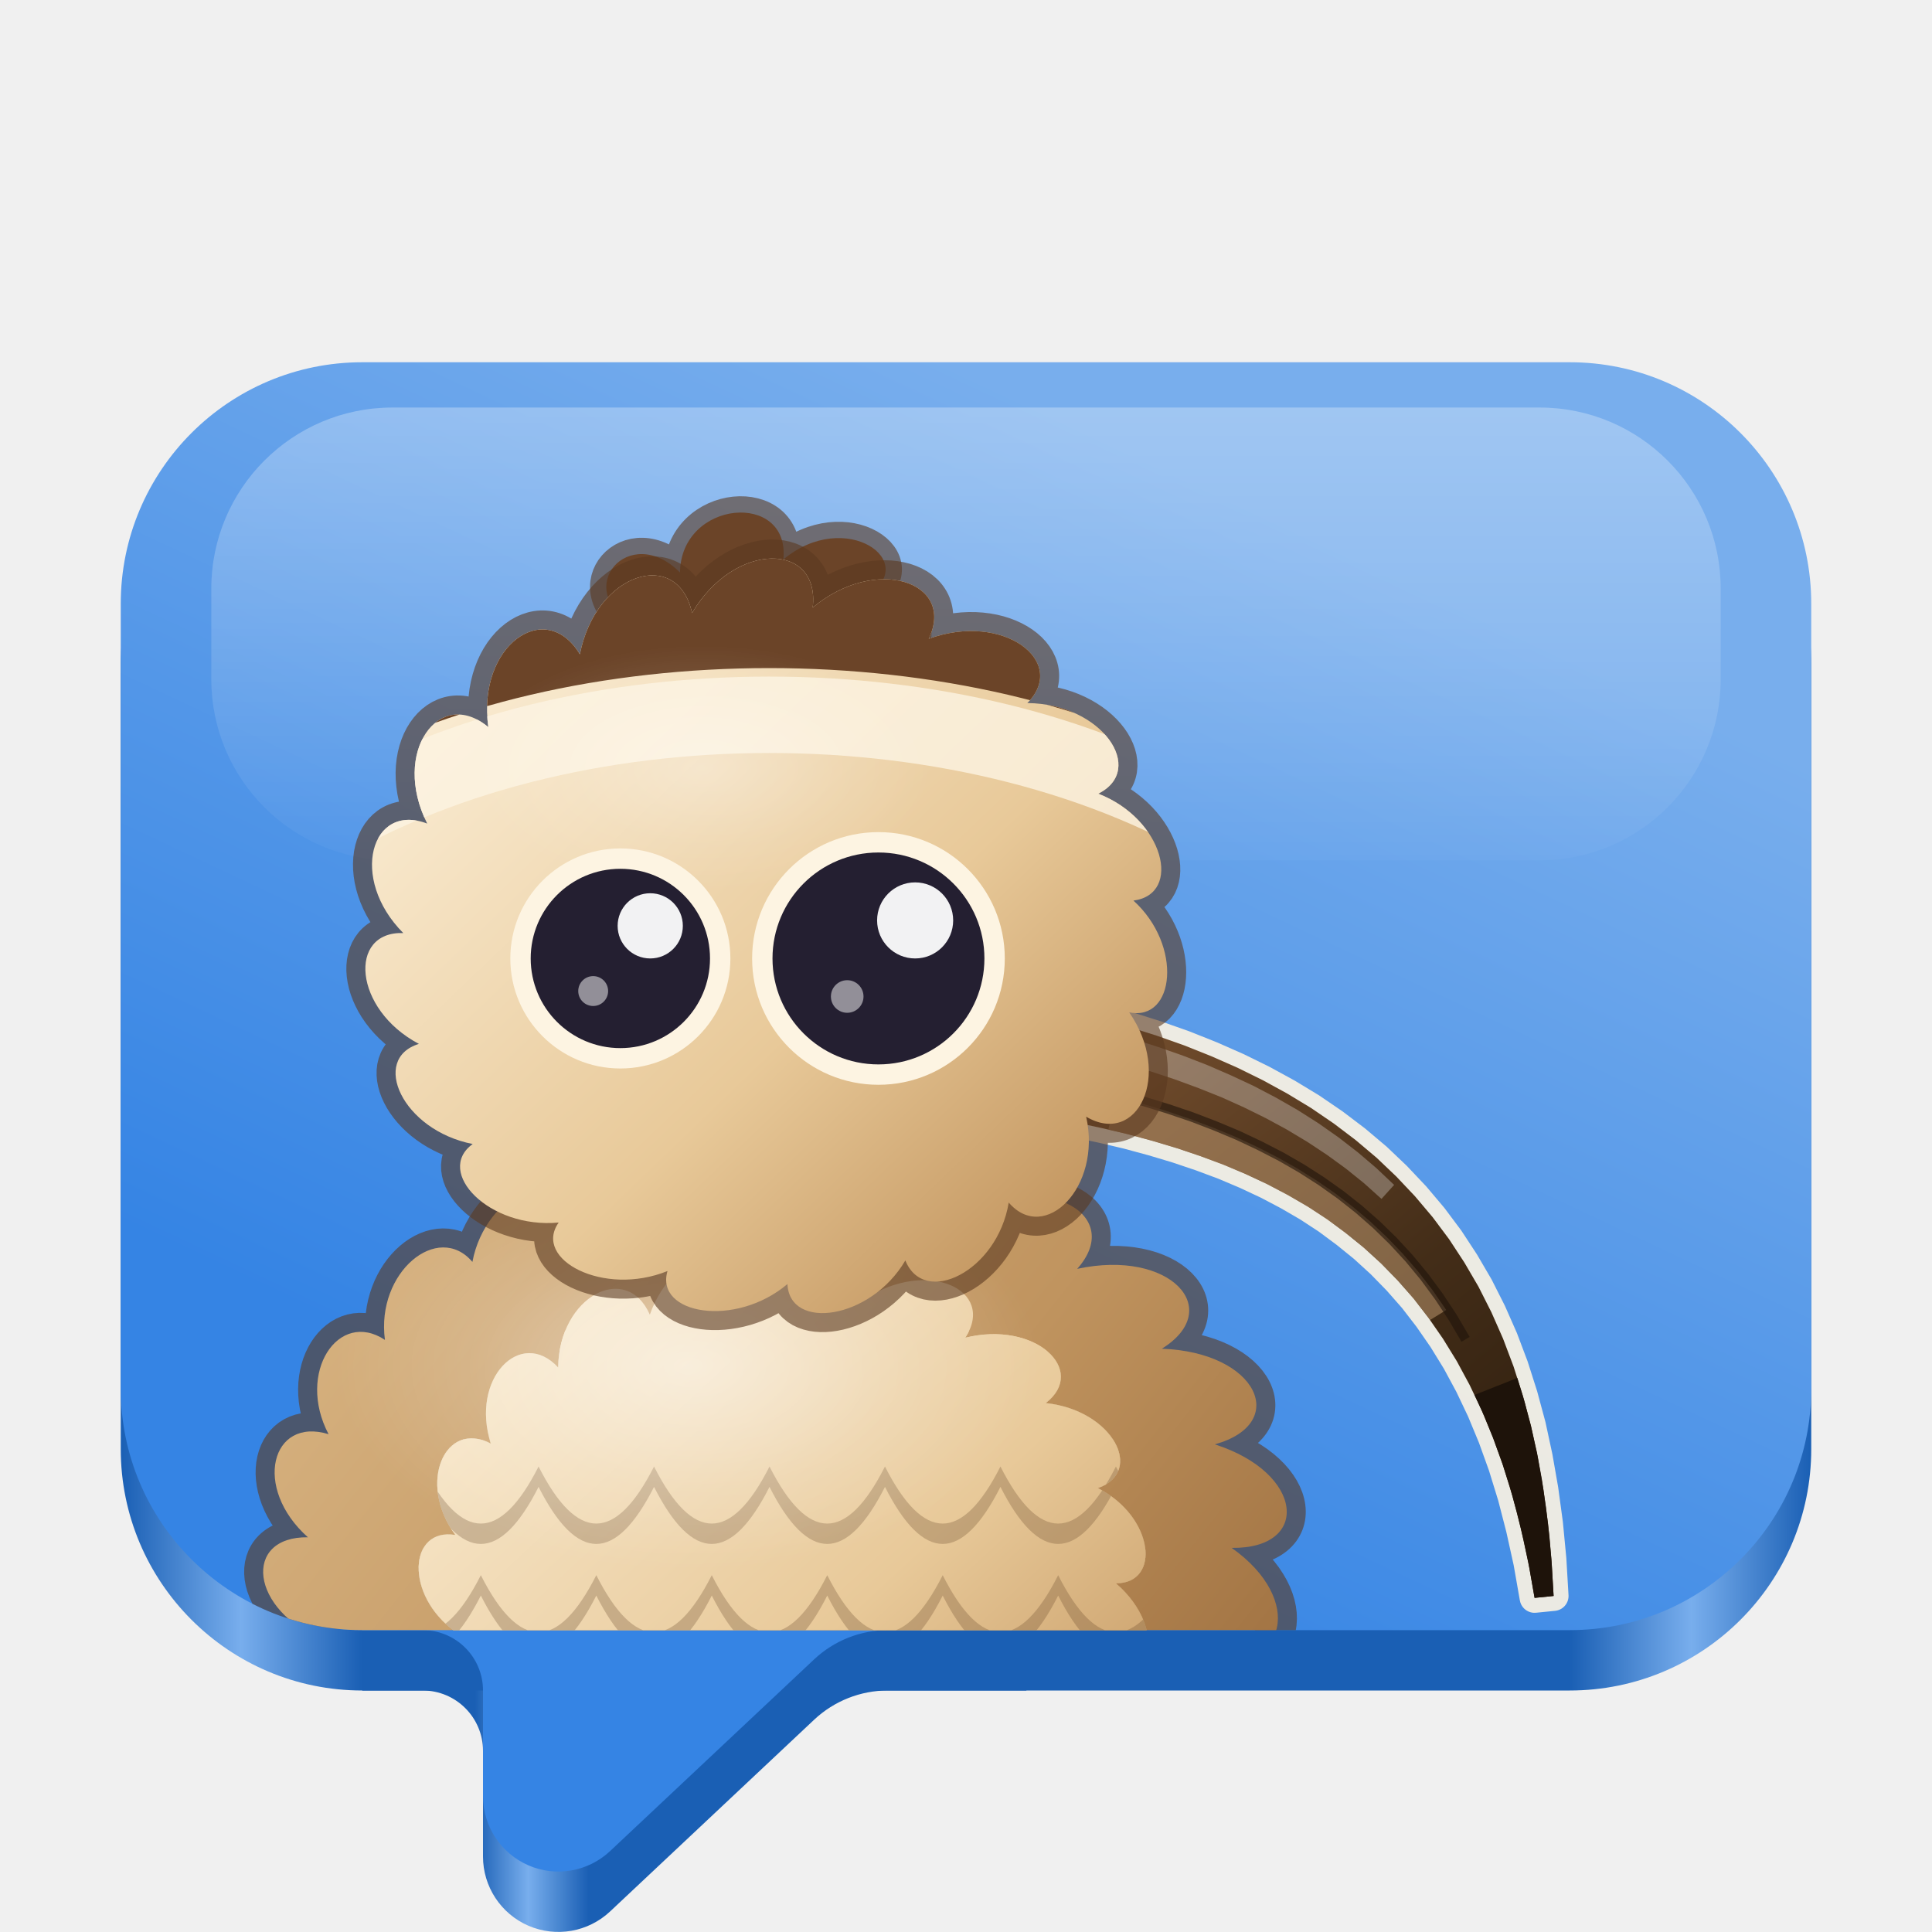
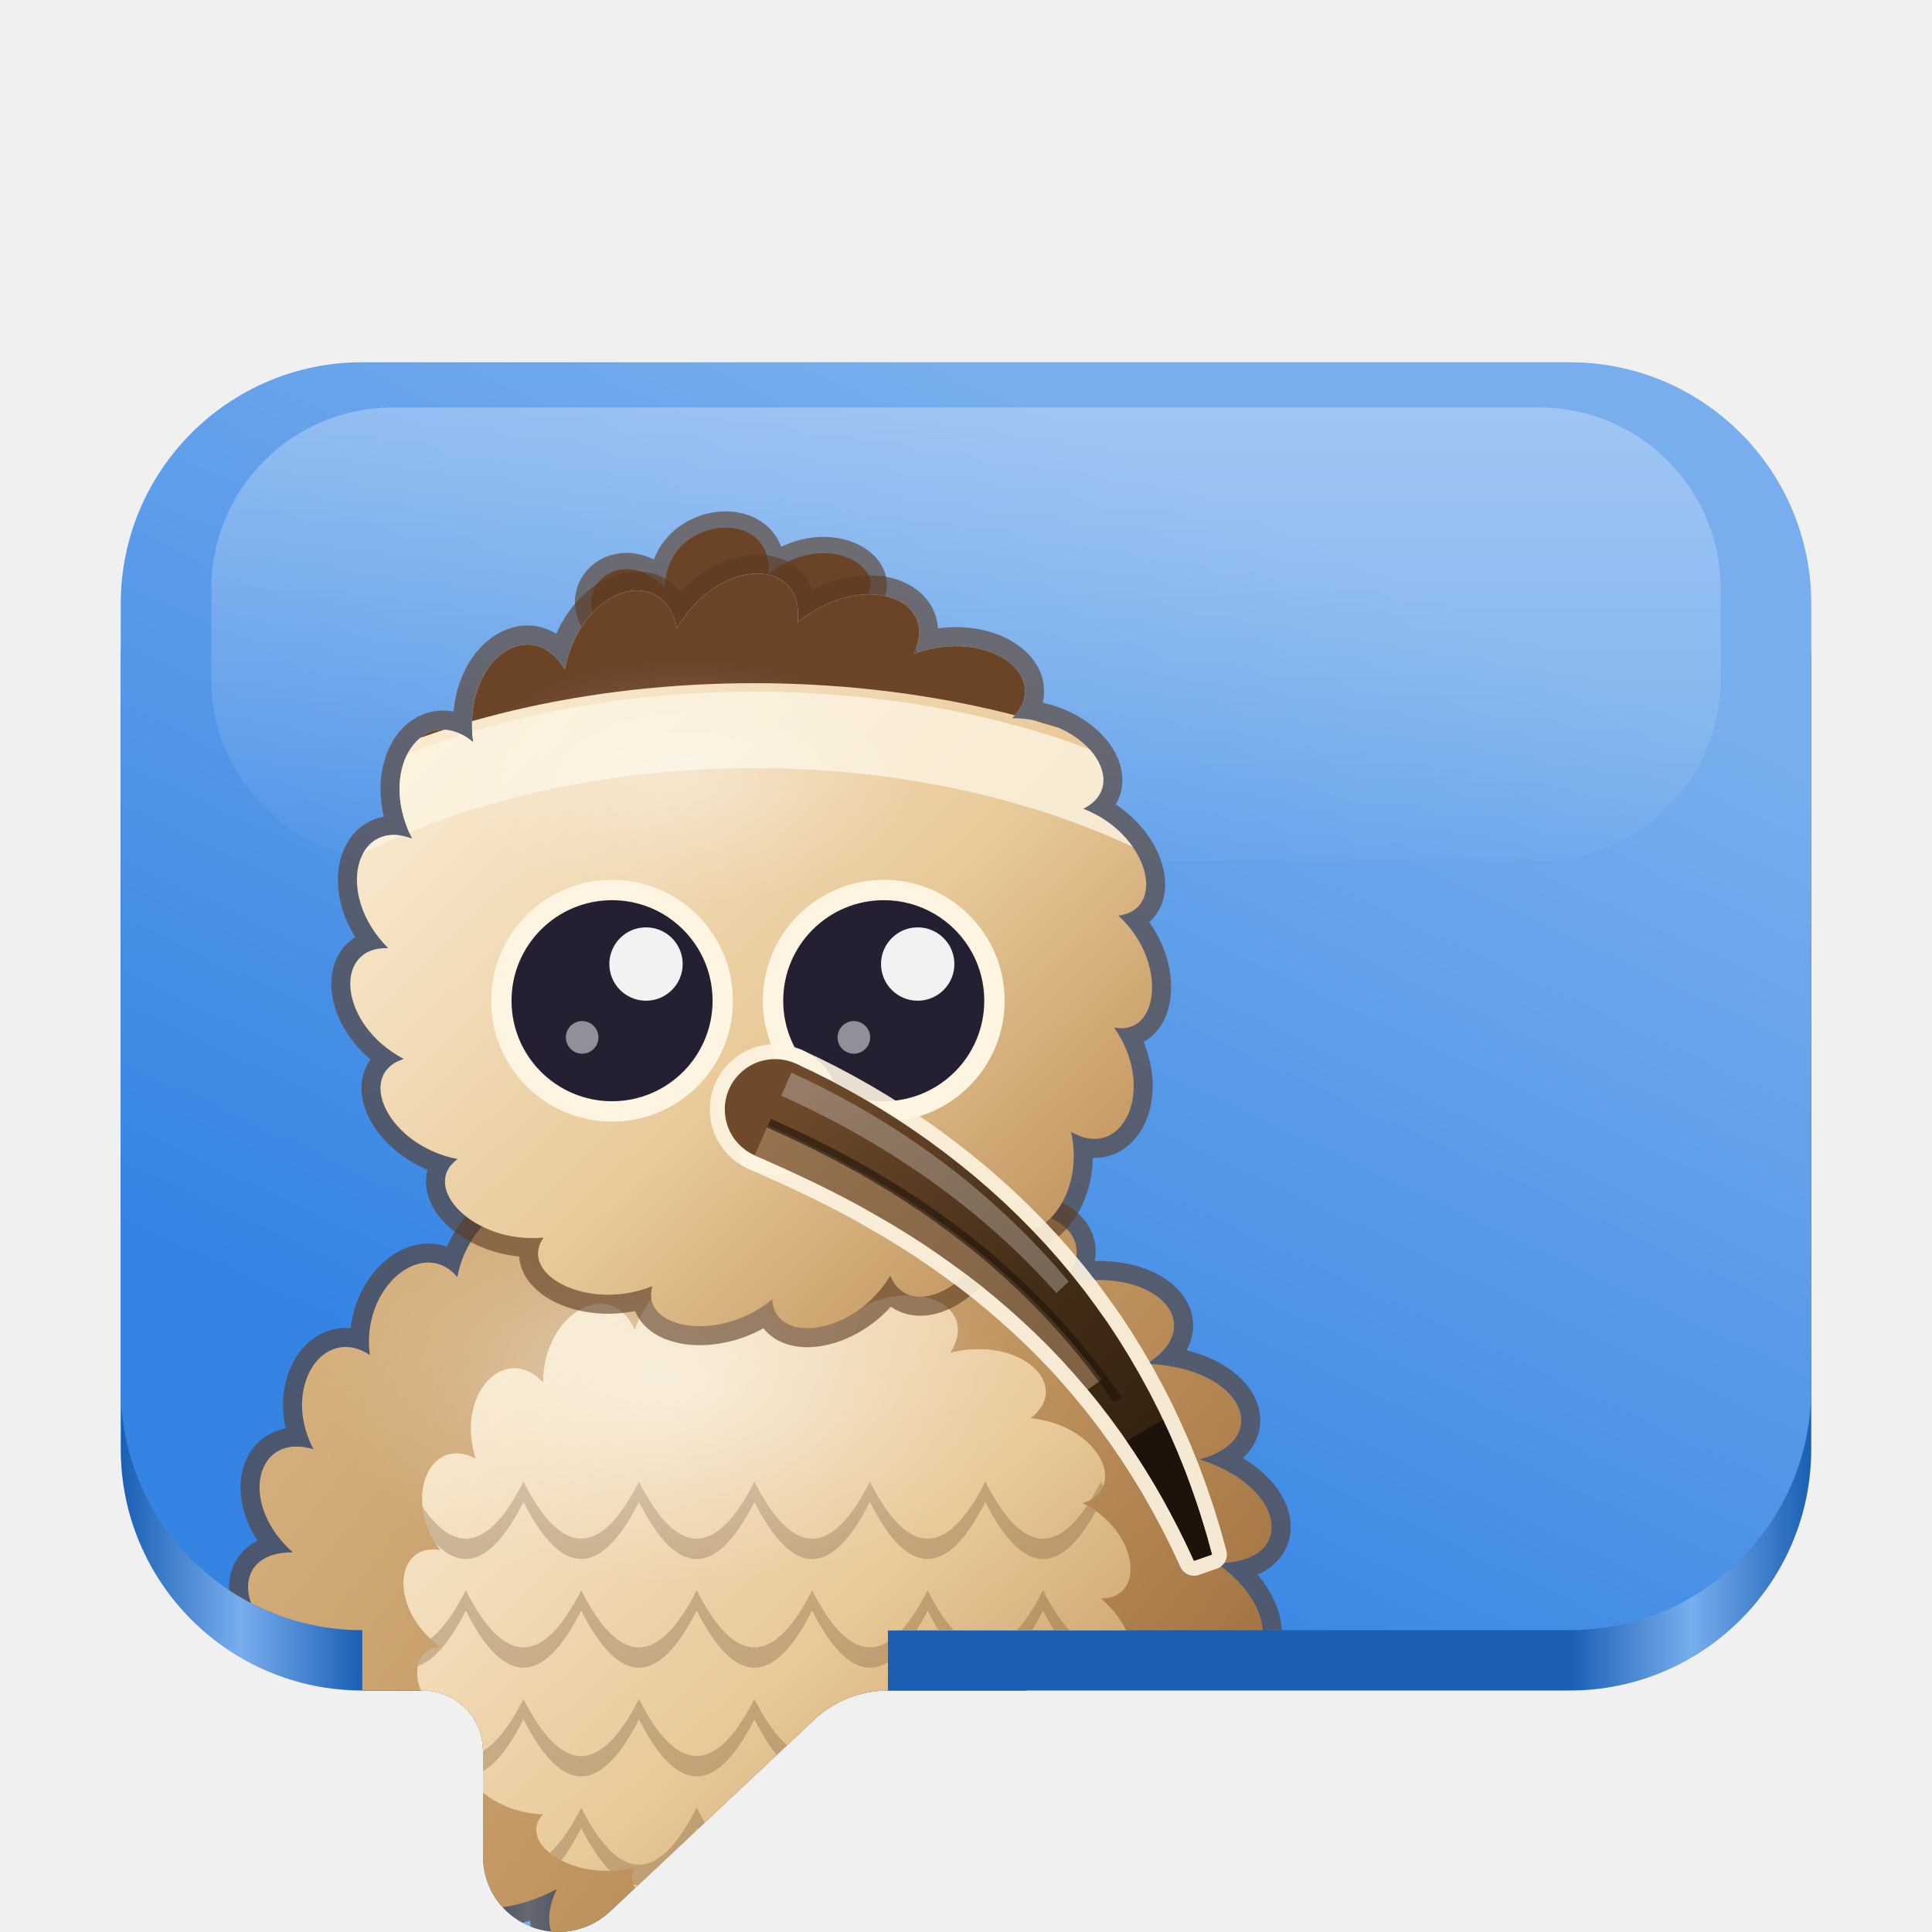
<svg xmlns="http://www.w3.org/2000/svg" width="128" height="128" viewBox="0 0 128 128" version="1.1">
  <defs>
    <linearGradient id="buff" x1="28" y1="20" x2="76" y2="70" gradientUnits="userSpaceOnUse">
      <stop offset="0" stop-color="#fbeed6" />
      <stop offset="0.55" stop-color="#e8c999" />
      <stop offset="1" stop-color="#b98850" />
    </linearGradient>
    <linearGradient id="breast" x1="30" y1="64" x2="78" y2="116" gradientUnits="userSpaceOnUse">
      <stop offset="0" stop-color="#fbeed6" />
      <stop offset="0.55" stop-color="#e8c999" />
      <stop offset="1" stop-color="#b98850" />
    </linearGradient>
    <linearGradient id="wing" x1="16" y1="62" x2="84" y2="116" gradientUnits="userSpaceOnUse">
      <stop offset="0" stop-color="#d9b583" />
      <stop offset="0.55" stop-color="#c0945f" />
      <stop offset="1" stop-color="#98693a" />
    </linearGradient>
    <radialGradient id="gloss" cx="0.5" cy="0.5" r="0.5">
      <stop offset="0" stop-color="#ffffff" stop-opacity="0.6" />
      <stop offset="0.6" stop-color="#ffffff" stop-opacity="0.18" />
      <stop offset="1" stop-color="#ffffff" stop-opacity="0" />
    </radialGradient>
-     <linearGradient id="bill" x1="75.9" y1="53.9" x2="107.0" y2="92.0" gradientUnits="userSpaceOnUse">
+     <linearGradient id="bill" x1="51.5" y1="55.0" x2="83.0" y2="88.0" gradientUnits="userSpaceOnUse">
      <stop offset="0" stop-color="#6e4a2b" />
      <stop offset="0.5" stop-color="#432d18" />
      <stop offset="1" stop-color="#2b1c0d" />
    </linearGradient>
    <path id="bodyshape" d="M82.48 95.98 C85.06 100.60 81.92 105.30 78.33 102.92 C79.59 108.40 74.90 112.24 71.89 108.66 C71.59 114.74 65.72 117.37 63.68 112.72 C61.65 119.01 55.05 120.19 54.35 114.78 C50.56 120.71 43.78 120.31 44.68 114.67 C39.32 119.63 32.93 117.66 35.43 112.40 C28.97 115.82 23.53 112.46 27.37 108.15 C20.48 109.66 16.42 105.20 21.14 102.27 C14.57 101.79 12.22 96.63 17.24 95.23 C11.67 92.97 11.20 87.54 16.00 87.61 C11.91 83.97 13.30 78.72 17.52 80.02 C15.13 75.48 18.25 70.81 21.67 73.08 C21.00 68.09 25.58 64.35 28.11 67.34 C29.06 62.24 34.75 59.71 36.32 63.28 C38.76 58.33 45.13 57.20 45.65 61.22 C49.46 56.65 56.00 57.03 55.32 61.33 C60.39 57.42 66.60 59.32 64.57 63.60 C70.70 60.71 76.06 64.01 72.63 67.85 C79.49 66.37 83.54 70.82 78.86 73.73 C85.92 73.98 88.29 79.23 82.76 80.77 C89.34 82.87 89.83 88.47 84.00 88.39 C89.42 92.20 87.97 97.68 82.48 95.98 Z" />
    <path id="breastshape" d="M75.48 91.00 C79.45 94.41 78.15 99.39 74.15 98.01 C76.48 102.43 73.47 106.72 70.32 104.27 C70.76 109.04 66.41 112.18 64.39 109.08 C63.04 113.55 57.84 115.23 57.01 111.94 C54.19 115.57 48.72 115.65 48.98 112.53 C45.15 115.00 39.97 113.50 41.17 110.78 C36.78 111.96 32.44 109.04 34.42 106.89 C29.89 106.74 26.84 102.71 29.47 101.28 C25.14 99.82 23.71 95.08 26.85 94.56 C23.07 91.83 23.44 86.87 26.85 87.44 C23.99 83.56 26.15 78.93 29.47 80.72 C27.92 75.92 31.67 72.13 34.42 75.11 C34.49 69.83 39.45 67.31 41.17 71.22 C43.00 66.05 48.62 65.12 48.98 69.47 C52.43 65.09 58.08 65.85 57.01 70.06 C61.64 67.05 66.68 69.41 64.39 72.92 C69.55 71.64 73.43 75.31 70.32 77.73 C75.28 78.26 77.60 82.80 74.15 83.99 C78.28 86.08 78.83 91.00 75.48 91.00 Z" />
    <path id="headshape" d="M76.46 48.97 C79.66 53.58 77.06 58.87 73.29 56.65 C74.46 61.87 70.22 66.03 67.59 62.97 C66.75 68.06 61.35 70.67 59.98 67.23 C57.43 71.59 51.46 72.42 51.30 68.97 C47.45 72.22 41.54 71.19 42.47 68.01 C37.77 69.92 32.54 67.16 34.46 64.44 C29.32 64.92 25.31 60.70 28.13 58.66 C22.94 57.64 20.59 52.39 24.17 51.29 C19.34 48.74 18.94 42.99 23.02 43.13 C19.01 39.11 20.65 33.49 24.78 35.07 C22.13 29.82 25.66 24.95 29.28 27.97 C28.43 21.97 33.49 18.41 36.02 22.61 C37.21 16.55 43.23 14.72 44.28 19.57 C47.42 14.24 53.73 14.34 53.16 19.17 C57.82 15.28 63.71 17.29 61.70 21.47 C67.18 19.47 72.00 23.13 68.96 26.20 C74.48 26.24 77.74 31.10 74.18 32.87 C79.01 34.74 80.40 40.27 76.77 40.74 C80.42 44.05 79.82 49.65 76.46 48.97 Z" />
    <path id="tuft" d="M40.00 20.50 C35.33 17.79 39.67 12.83 43.39 16.59 C43.46 11.22 51.52 10.57 51.00 15.63 C55.57 11.81 61.21 15.82 57.11 18.33 C62.33 18.80 61.46 24.25 57.11 22.67 C58.93 26.54 52.51 29.35 51.00 25.37 C48.42 29.34 41.45 27.66 43.39 24.41 C38.81 25.55 36.42 20.89 40.00 20.50 Z" />
    <clipPath id="body-clip">
      <use href="#bodyshape" />
    </clipPath>
    <clipPath id="breast-clip">
      <use href="#breastshape" />
    </clipPath>
    <clipPath id="head-clip">
      <use href="#headshape" />
    </clipPath>
    <linearGradient id="face" x1="48" y1="100" x2="80" y2="32" gradientUnits="userSpaceOnUse">
      <stop offset="0" stop-color="#3584e4" />
      <stop offset="1" stop-color="#78aeed" />
    </linearGradient>
    <linearGradient id="wall" x1="8" y1="70" x2="120" y2="70" gradientUnits="userSpaceOnUse">
      <stop offset="0" stop-color="#1a5fb4" />
      <stop offset="0.071" stop-color="#78aeed" />
      <stop offset="0.143" stop-color="#1a5fb4" />
      <stop offset="0.857" stop-color="#1a5fb4" />
      <stop offset="0.929" stop-color="#78aeed" />
      <stop offset="1" stop-color="#1a5fb4" />
    </linearGradient>
    <linearGradient id="fold" x1="31.463" y1="114" x2="39" y2="114" gradientUnits="userSpaceOnUse">
      <stop offset="0" stop-color="#1a5fb4" />
      <stop offset="0.469" stop-color="#78aeed" />
      <stop offset="1" stop-color="#1a5fb4" />
    </linearGradient>
    <linearGradient id="sheen" x1="64" y1="24" x2="64" y2="60" gradientUnits="userSpaceOnUse">
      <stop offset="0" stop-color="#ffffff" stop-opacity="0.32" />
      <stop offset="1" stop-color="#ffffff" stop-opacity="0" />
    </linearGradient>
    <path id="tail" fill-rule="evenodd" d="M24 100 V112 H28 C30.211 112 32 113.789 32 116 V123              C32 124.992 33.184 126.793 35.012 127.586              C36.84 128.375 38.965 128.004 40.418 126.641              L53.941 113.934 C55.266 112.691 57.012 112 58.824 112              H68 V100 Z" />
    <path id="lip" fill-rule="evenodd" d="M24 106 V108 H28 C30.211 108 32 109.789 32 112 V119              C32 120.992 33.184 122.793 35.012 123.586              C36.84 124.375 38.965 124.004 40.418 122.641              L53.941 109.934 C55.266 108.691 57.012 108 58.824 108              H68 V106 Z" />
    <path id="wallrect" d="M24 28 H104 C112.836 28 120 35.164 120 44 V96              C120 104.836 112.836 112 104 112 H24              C15.164 112 8 104.836 8 96 V44 C8 35.164 15.164 28 24 28 Z" />
    <path id="facerect" d="M24 24 H104 C112.836 24 120 31.164 120 40 V92              C120 100.836 112.836 108 104 108 H24              C15.164 108 8 100.836 8 92 V40 C8 31.164 15.164 24 24 24 Z" />
    <clipPath id="face-clip">
      <use href="#facerect" />
    </clipPath>
+     <clipPath id="belly-clip">
+       <path d="M24 24 H104 C112.836 24 120 31.164 120 40 V92 C120 100.836 112.836 108 104 108 H58.824 V112 C57.012 112 55.266 112.691 53.941 113.934 L40.418 126.641 C38.965 128.004 36.84 128.375 35.012 127.586 C33.184 126.793 32 124.992 32 123 V116 C32 113.789 30.211 112 28 112 H24 V108 C15.164 108 8 100.836 8 92 V40 C8 31.164 15.164 24 24 24 Z" />
+     </clipPath>
  </defs>
  <g transform="translate(0.00,0.00) scale(1.0)">
    <use href="#tail" fill="url(#fold)" />
    <use href="#wallrect" fill="url(#wall)" />
    <use href="#facerect" fill="url(#face)" />
    <rect x="14" y="27" width="100" height="30" rx="12" fill="url(#sheen)" />
    <use href="#lip" fill="#3584e4" />
  </g>
-   <g clip-path="url(#face-clip)">
-     <g transform="translate(6,23) scale(0.9)">
+   <g clip-path="url(#belly-clip)">
+     <g transform="translate(5,24) scale(0.9)">
      <use href="#bodyshape" fill="none" stroke="#5a3a20" stroke-width="2.8" stroke-opacity="0.6" stroke-linejoin="round" />
      <use href="#bodyshape" fill="url(#wing)" />
      <use href="#breastshape" fill="url(#breast)" />
      <g clip-path="url(#breast-clip)">
        <path fill="#5a3a20" opacity="0.26" transform="translate(0,1.5)" d="M15.98 104.40 H83.98 V114.40 q-4.25 8.40 -8.50 0 q-4.25 8.40 -8.50 0 q-4.25 8.40 -8.50 0 q-4.25 8.40 -8.50 0 q-4.25 8.40 -8.50 0 q-4.25 8.40 -8.50 0 q-4.25 8.40 -8.50 0 q-4.25 8.40 -8.50 0 Z" />
        <path fill="url(#breast)" d="M15.98 104.40 H83.98 V114.40 q-4.25 8.40 -8.50 0 q-4.25 8.40 -8.50 0 q-4.25 8.40 -8.50 0 q-4.25 8.40 -8.50 0 q-4.25 8.40 -8.50 0 q-4.25 8.40 -8.50 0 q-4.25 8.40 -8.50 0 q-4.25 8.40 -8.50 0 Z" />
        <path fill="#5a3a20" opacity="0.26" transform="translate(0,1.5)" d="M20.23 96.40 H88.23 V106.40 q-4.25 8.40 -8.50 0 q-4.25 8.40 -8.50 0 q-4.25 8.40 -8.50 0 q-4.25 8.40 -8.50 0 q-4.25 8.40 -8.50 0 q-4.25 8.40 -8.50 0 q-4.25 8.40 -8.50 0 q-4.25 8.40 -8.50 0 Z" />
        <path fill="url(#breast)" d="M20.23 96.40 H88.23 V106.40 q-4.25 8.40 -8.50 0 q-4.25 8.40 -8.50 0 q-4.25 8.40 -8.50 0 q-4.25 8.40 -8.50 0 q-4.25 8.40 -8.50 0 q-4.25 8.40 -8.50 0 q-4.25 8.40 -8.50 0 q-4.25 8.40 -8.50 0 Z" />
        <path fill="#5a3a20" opacity="0.26" transform="translate(0,1.5)" d="M15.98 88.40 H83.98 V98.40 q-4.25 8.40 -8.50 0 q-4.25 8.40 -8.50 0 q-4.25 8.40 -8.50 0 q-4.25 8.40 -8.50 0 q-4.25 8.40 -8.50 0 q-4.25 8.40 -8.50 0 q-4.25 8.40 -8.50 0 q-4.25 8.40 -8.50 0 Z" />
        <path fill="url(#breast)" d="M15.98 88.40 H83.98 V98.40 q-4.25 8.40 -8.50 0 q-4.25 8.40 -8.50 0 q-4.25 8.40 -8.50 0 q-4.25 8.40 -8.50 0 q-4.25 8.40 -8.50 0 q-4.25 8.40 -8.50 0 q-4.25 8.40 -8.50 0 q-4.25 8.40 -8.50 0 Z" />
        <path fill="#5a3a20" opacity="0.26" transform="translate(0,1.5)" d="M20.23 80.40 H88.23 V90.40 q-4.25 8.40 -8.50 0 q-4.25 8.40 -8.50 0 q-4.25 8.40 -8.50 0 q-4.25 8.40 -8.50 0 q-4.25 8.40 -8.50 0 q-4.25 8.40 -8.50 0 q-4.25 8.40 -8.50 0 q-4.25 8.40 -8.50 0 Z" />
        <path fill="url(#breast)" d="M20.23 80.40 H88.23 V90.40 q-4.25 8.40 -8.50 0 q-4.25 8.40 -8.50 0 q-4.25 8.40 -8.50 0 q-4.25 8.40 -8.50 0 q-4.25 8.40 -8.50 0 q-4.25 8.40 -8.50 0 q-4.25 8.40 -8.50 0 q-4.25 8.40 -8.50 0 Z" />
        <path fill="#5a3a20" opacity="0.26" transform="translate(0,1.5)" d="M15.98 72.40 H83.98 V82.40 q-4.25 8.40 -8.50 0 q-4.25 8.40 -8.50 0 q-4.25 8.40 -8.50 0 q-4.25 8.40 -8.50 0 q-4.25 8.40 -8.50 0 q-4.25 8.40 -8.50 0 q-4.25 8.40 -8.50 0 q-4.25 8.40 -8.50 0 Z" />
        <path fill="url(#breast)" d="M15.98 72.40 H83.98 V82.40 q-4.25 8.40 -8.50 0 q-4.25 8.40 -8.50 0 q-4.25 8.40 -8.50 0 q-4.25 8.40 -8.50 0 q-4.25 8.40 -8.50 0 q-4.25 8.40 -8.50 0 q-4.25 8.40 -8.50 0 q-4.25 8.40 -8.50 0 Z" />
      </g>
      <g clip-path="url(#body-clip)">
        <ellipse cx="44" cy="75" rx="26" ry="15" fill="url(#gloss)" opacity="0.8" />
      </g>
    </g>
  </g>
-   <g transform="translate(6,23) scale(0.9)">
+   <g transform="translate(5,24) scale(0.9)">
    <g transform="rotate(0.0 50 44)">
      <use href="#tuft" fill="none" stroke="#5a3a20" stroke-width="2.4" stroke-opacity="0.6" stroke-linejoin="round" />
      <use href="#tuft" fill="#6b4428" />
-       <path fill="#fdf4e2" stroke="#fdf4e2" stroke-width="2.2" stroke-opacity="0.9" stroke-linejoin="round" d="M60.48 46.83 L62.88 47.14 L65.24 47.50 L67.56 47.91 L69.83 48.36 L72.06 48.86 L74.25 49.41 L76.38 50.02 L78.47 50.68 L80.51 51.40 L82.49 52.19 L84.42 53.04 L86.29 53.96 L88.10 54.95 L89.85 56.01 L91.52 57.15 L93.13 58.37 L94.67 59.67 L96.12 61.05 L97.50 62.51 L98.80 64.05 L100.01 65.67 L101.13 67.38 L102.17 69.16 L103.12 71.04 L103.98 72.99 L104.75 75.03 L105.43 77.16 L106.03 79.38 L106.53 81.70 L106.95 84.10 L107.29 86.61 L107.54 89.22 L107.70 91.93 L106.30 92.07 L105.84 89.45 L105.29 86.96 L104.68 84.60 L103.99 82.36 L103.23 80.25 L102.41 78.27 L101.52 76.40 L100.57 74.64 L99.56 73.00 L98.50 71.47 L97.39 70.03 L96.22 68.70 L95.00 67.45 L93.73 66.29 L92.41 65.22 L91.05 64.21 L89.63 63.28 L88.15 62.42 L86.63 61.62 L85.05 60.88 L83.42 60.19 L81.73 59.56 L79.98 58.97 L78.18 58.43 L76.33 57.93 L74.41 57.48 L72.45 57.06 L70.42 56.68 L68.35 56.33 L66.22 56.00 L64.04 55.71 L61.80 55.43 L59.52 55.17 Z" />
-       <path fill="url(#bill)" d="M60.48 46.83 L62.88 47.14 L65.24 47.50 L67.56 47.91 L69.83 48.36 L72.06 48.86 L74.25 49.41 L76.38 50.02 L78.47 50.68 L80.51 51.40 L82.49 52.19 L84.42 53.04 L86.29 53.96 L88.10 54.95 L89.85 56.01 L91.52 57.15 L93.13 58.37 L94.67 59.67 L96.12 61.05 L97.50 62.51 L98.80 64.05 L100.01 65.67 L101.13 67.38 L102.17 69.16 L103.12 71.04 L103.98 72.99 L104.75 75.03 L105.43 77.16 L106.03 79.38 L106.53 81.70 L106.95 84.10 L107.29 86.61 L107.54 89.22 L107.70 91.93 L106.30 92.07 L105.84 89.45 L105.29 86.96 L104.68 84.60 L103.99 82.36 L103.23 80.25 L102.41 78.27 L101.52 76.40 L100.57 74.64 L99.56 73.00 L98.50 71.47 L97.39 70.03 L96.22 68.70 L95.00 67.45 L93.73 66.29 L92.41 65.22 L91.05 64.21 L89.63 63.28 L88.15 62.42 L86.63 61.62 L85.05 60.88 L83.42 60.19 L81.73 59.56 L79.98 58.97 L78.18 58.43 L76.33 57.93 L74.41 57.48 L72.45 57.06 L70.42 56.68 L68.35 56.33 L66.22 56.00 L64.04 55.71 L61.80 55.43 L59.52 55.17 Z" />
-       <path fill="#b8946c" opacity="0.55" d="M75.57 55.18 L77.39 55.68 L79.17 56.22 L80.90 56.80 L82.58 57.43 L84.21 58.10 L85.79 58.83 L87.32 59.61 L88.80 60.44 L90.23 61.33 L91.61 62.28 L92.94 63.30 L94.22 64.38 L95.44 65.53 L96.61 66.75 L97.73 68.05 L98.79 69.42 L99.80 70.88 L98.61 71.61 L97.58 70.27 L96.50 69.00 L95.38 67.82 L94.21 66.71 L93.00 65.68 L91.75 64.72 L90.45 63.81 L89.11 62.97 L87.72 62.19 L86.29 61.45 L84.81 60.77 L83.28 60.14 L81.70 59.55 L80.08 59.00 L78.41 58.49 L76.69 58.02 L74.92 57.59 Z" />
-       <path fill="none" stroke="#1e130a" stroke-width="0.7" stroke-opacity="0.6" d="M75.62 55.00 L77.49 55.51 L79.31 56.07 L81.08 56.67 L82.80 57.33 L84.47 58.03 L86.08 58.79 L87.65 59.60 L89.16 60.47 L90.61 61.40 L92.02 62.40 L93.36 63.46 L94.66 64.60 L95.89 65.80 L97.07 67.08 L98.20 68.45 L99.26 69.89 L100.27 71.42 L101.22 73.04" />
-       <path fill="#1e130a" d="M105.03 75.88 L105.57 77.66 L106.05 79.50 L106.48 81.40 L106.84 83.37 L107.14 85.41 L107.39 87.51 L107.57 89.68 L107.70 91.93 L106.30 92.07 L105.92 89.90 L105.49 87.82 L105.01 85.82 L104.48 83.91 L103.90 82.09 L103.27 80.36 L102.60 78.70 L101.88 77.13 Z" />
-       <path fill="#ffffff" opacity="0.28" d="M76.23 52.78 L78.06 53.32 L79.84 53.91 L81.58 54.55 L83.28 55.23 L84.92 55.97 L86.52 56.76 L88.07 57.60 L89.57 58.50 L91.02 59.46 L92.41 60.47 L93.75 61.55 L95.03 62.70 L95.96 61.67 L94.66 60.44 L93.30 59.28 L91.88 58.18 L90.40 57.14 L88.86 56.16 L87.27 55.25 L85.63 54.39 L83.94 53.60 L82.21 52.85 L80.43 52.16 L78.60 51.52 L76.73 50.92 Z" />
      <use href="#headshape" fill="none" stroke="#5a3a20" stroke-width="2.8" stroke-opacity="0.6" stroke-linejoin="round" />
      <use href="#headshape" fill="url(#buff)" />
      <g clip-path="url(#head-clip)">
        <path fill="#6b4428" d="M17 31.5 C29.8 5.2 70.2 5.2 83 31.5 C64.8 21.0 35.1 21.0 17 31.5 Z" />
        <path fill="#fdf4e2" opacity="0.8" d="M17 32.5 C35.1 21.5 64.8 21.5 83 32.5 L83 38.5 C64.8 27.0 35.1 27.0 17 38.5 Z" />
        <ellipse cx="45" cy="31" rx="17" ry="9" fill="url(#gloss)" opacity="0.5" />
      </g>
-       <circle cx="58.0" cy="45.0" r="9.3" fill="#fdf4e2" />
-       <circle cx="58.0" cy="45.0" r="7.8" fill="#241f31" />
-       <circle cx="60.7" cy="42.2" r="2.8" fill="#ffffff" opacity="0.94" />
-       <circle cx="55.7" cy="47.8" r="1.2" fill="#ffffff" opacity="0.5" />
-       <circle cx="39.0" cy="45.0" r="8.1" fill="#fdf4e2" />
-       <circle cx="39.0" cy="45.0" r="6.6" fill="#241f31" />
-       <circle cx="41.2" cy="42.6" r="2.4" fill="#ffffff" opacity="0.94" />
-       <circle cx="37.0" cy="47.4" r="1.1" fill="#ffffff" opacity="0.5" />
+       <circle cx="39.5" cy="47.0" r="8.9" fill="#fdf4e2" />
+       <circle cx="39.5" cy="47.0" r="7.4" fill="#241f31" />
+       <circle cx="42.0" cy="44.3" r="2.7" fill="#ffffff" opacity="0.94" />
+       <circle cx="37.3" cy="49.7" r="1.2" fill="#ffffff" opacity="0.5" />
+       <circle cx="59.5" cy="47.0" r="8.9" fill="#fdf4e2" />
+       <circle cx="59.5" cy="47.0" r="7.4" fill="#241f31" />
+       <circle cx="62.0" cy="44.3" r="2.7" fill="#ffffff" opacity="0.94" />
+       <circle cx="57.3" cy="49.7" r="1.2" fill="#ffffff" opacity="0.5" />
+       <path fill="#fdf4e2" stroke="#fdf4e2" stroke-width="2.2" stroke-opacity="0.9" stroke-linejoin="round" d="M53.00 51.62 L54.28 52.22 L55.54 52.85 L56.79 53.52 L58.02 54.21 L59.24 54.94 L60.45 55.70 L61.64 56.49 L62.81 57.31 L63.96 58.16 L65.09 59.04 L66.21 59.95 L67.30 60.89 L68.37 61.86 L69.41 62.86 L70.43 63.89 L71.43 64.95 L72.40 66.05 L73.34 67.17 L74.26 68.33 L75.14 69.52 L76.00 70.73 L76.82 71.98 L77.61 73.26 L78.37 74.57 L79.10 75.91 L79.80 77.29 L80.45 78.69 L81.08 80.12 L81.67 81.59 L82.22 83.09 L82.74 84.61 L83.22 86.17 L83.66 87.77 L82.34 88.23 L81.66 86.77 L80.95 85.36 L80.21 83.98 L79.45 82.65 L78.67 81.37 L77.86 80.12 L77.03 78.91 L76.18 77.74 L75.31 76.61 L74.42 75.52 L73.51 74.46 L72.59 73.44 L71.64 72.45 L70.68 71.50 L69.70 70.58 L68.71 69.69 L67.70 68.83 L66.68 67.99 L65.64 67.19 L64.59 66.42 L63.53 65.67 L62.46 64.94 L61.37 64.24 L60.28 63.57 L59.17 62.92 L58.05 62.28 L56.93 61.67 L55.79 61.08 L54.65 60.51 L53.49 59.96 L52.33 59.42 L51.17 58.90 L50.00 58.38 Z" />
+       <circle cx="51.50" cy="55.00" r="4.80" fill="#fdf4e2" opacity="0.9" />
+       <circle cx="51.50" cy="55.00" r="3.70" fill="#6e4a2b" />
+       <path fill="url(#bill)" d="M53.00 51.62 L54.28 52.22 L55.54 52.85 L56.79 53.52 L58.02 54.21 L59.24 54.94 L60.45 55.70 L61.64 56.49 L62.81 57.31 L63.96 58.16 L65.09 59.04 L66.21 59.95 L67.30 60.89 L68.37 61.86 L69.41 62.86 L70.43 63.89 L71.43 64.95 L72.40 66.05 L73.34 67.17 L74.26 68.33 L75.14 69.52 L76.00 70.73 L76.82 71.98 L77.61 73.26 L78.37 74.57 L79.10 75.91 L79.80 77.29 L80.45 78.69 L81.08 80.12 L81.67 81.59 L82.22 83.09 L82.74 84.61 L83.22 86.17 L83.66 87.77 L82.34 88.23 L81.66 86.77 L80.95 85.36 L80.21 83.98 L79.45 82.65 L78.67 81.37 L77.86 80.12 L77.03 78.91 L76.18 77.74 L75.31 76.61 L74.42 75.52 L73.51 74.46 L72.59 73.44 L71.64 72.45 L70.68 71.50 L69.70 70.58 L68.71 69.69 L67.70 68.83 L66.68 67.99 L65.64 67.19 L64.59 66.42 L63.53 65.67 L62.46 64.94 L61.37 64.24 L60.28 63.57 L59.17 62.92 L58.05 62.28 L56.93 61.67 L55.79 61.08 L54.65 60.51 L53.49 59.96 L52.33 59.42 L51.17 58.90 L50.00 58.38 Z" />
+       <path fill="#b8946c" opacity="0.55" d="M50.97 56.18 L52.13 56.70 L53.29 57.24 L54.43 57.80 L55.57 58.37 L56.69 58.97 L57.81 59.59 L58.92 60.22 L60.01 60.88 L61.10 61.56 L62.17 62.27 L63.23 63.00 L64.27 63.75 L65.30 64.53 L66.32 65.33 L67.32 66.16 L68.31 67.02 L69.28 67.90 L70.23 68.81 L71.16 69.75 L72.08 70.72 L72.97 71.72 L73.85 72.75 L74.71 73.81 L75.55 74.90 L74.51 75.63 L73.64 74.61 L72.75 73.62 L71.84 72.66 L70.92 71.73 L69.98 70.84 L69.03 69.97 L68.07 69.13 L67.09 68.32 L66.10 67.54 L65.09 66.78 L64.08 66.05 L63.05 65.34 L62.01 64.65 L60.96 63.99 L59.91 63.35 L58.84 62.72 L57.76 62.12 L56.67 61.54 L55.58 60.98 L54.47 60.43 L53.36 59.90 L52.25 59.38 L51.12 58.88 L50.00 58.38 Z" />
+       <path fill="none" stroke="#1e130a" stroke-width="0.7" stroke-opacity="0.6" d="M51.05 56.01 L52.23 56.55 L53.40 57.09 L54.56 57.66 L55.72 58.25 L56.86 58.86 L58.00 59.49 L59.12 60.15 L60.23 60.82 L61.33 61.52 L62.42 62.25 L63.49 62.99 L64.55 63.77 L65.60 64.57 L66.62 65.39 L67.64 66.25 L68.63 67.13 L69.61 68.04 L70.57 68.98 L71.51 69.94 L72.43 70.94 L73.34 71.97 L74.22 73.03 L75.08 74.12 L75.92 75.24 L76.73 76.40" />
+       <path fill="#1e130a" d="M80.06 77.84 L80.60 79.01 L81.11 80.20 L81.60 81.40 L82.06 82.63 L82.50 83.88 L82.91 85.16 L83.30 86.45 L83.66 87.77 L82.34 88.23 L81.78 87.03 L81.20 85.85 L80.60 84.70 L79.99 83.58 L79.36 82.49 L78.71 81.43 L78.05 80.40 L77.37 79.39 Z" />
+       <path fill="#ffffff" opacity="0.28" d="M51.95 53.99 L53.13 54.53 L54.31 55.10 L55.47 55.69 L56.63 56.30 L57.77 56.94 L58.90 57.60 L60.02 58.29 L61.12 59.00 L62.22 59.73 L63.29 60.49 L64.35 61.28 L65.40 62.09 L66.43 62.93 L67.44 63.79 L68.43 64.69 L69.41 65.60 L70.36 66.55 L71.30 67.52 L72.21 68.52 L73.12 67.68 L72.22 66.62 L71.29 65.60 L70.34 64.59 L69.37 63.62 L68.38 62.68 L67.37 61.76 L66.34 60.87 L65.29 60.00 L64.22 59.17 L63.13 58.36 L62.03 57.58 L60.91 56.82 L59.78 56.10 L58.63 55.39 L57.47 54.72 L56.29 54.07 L55.11 53.45 L53.91 52.86 L52.70 52.30 Z" />
    </g>
  </g>
</svg>
